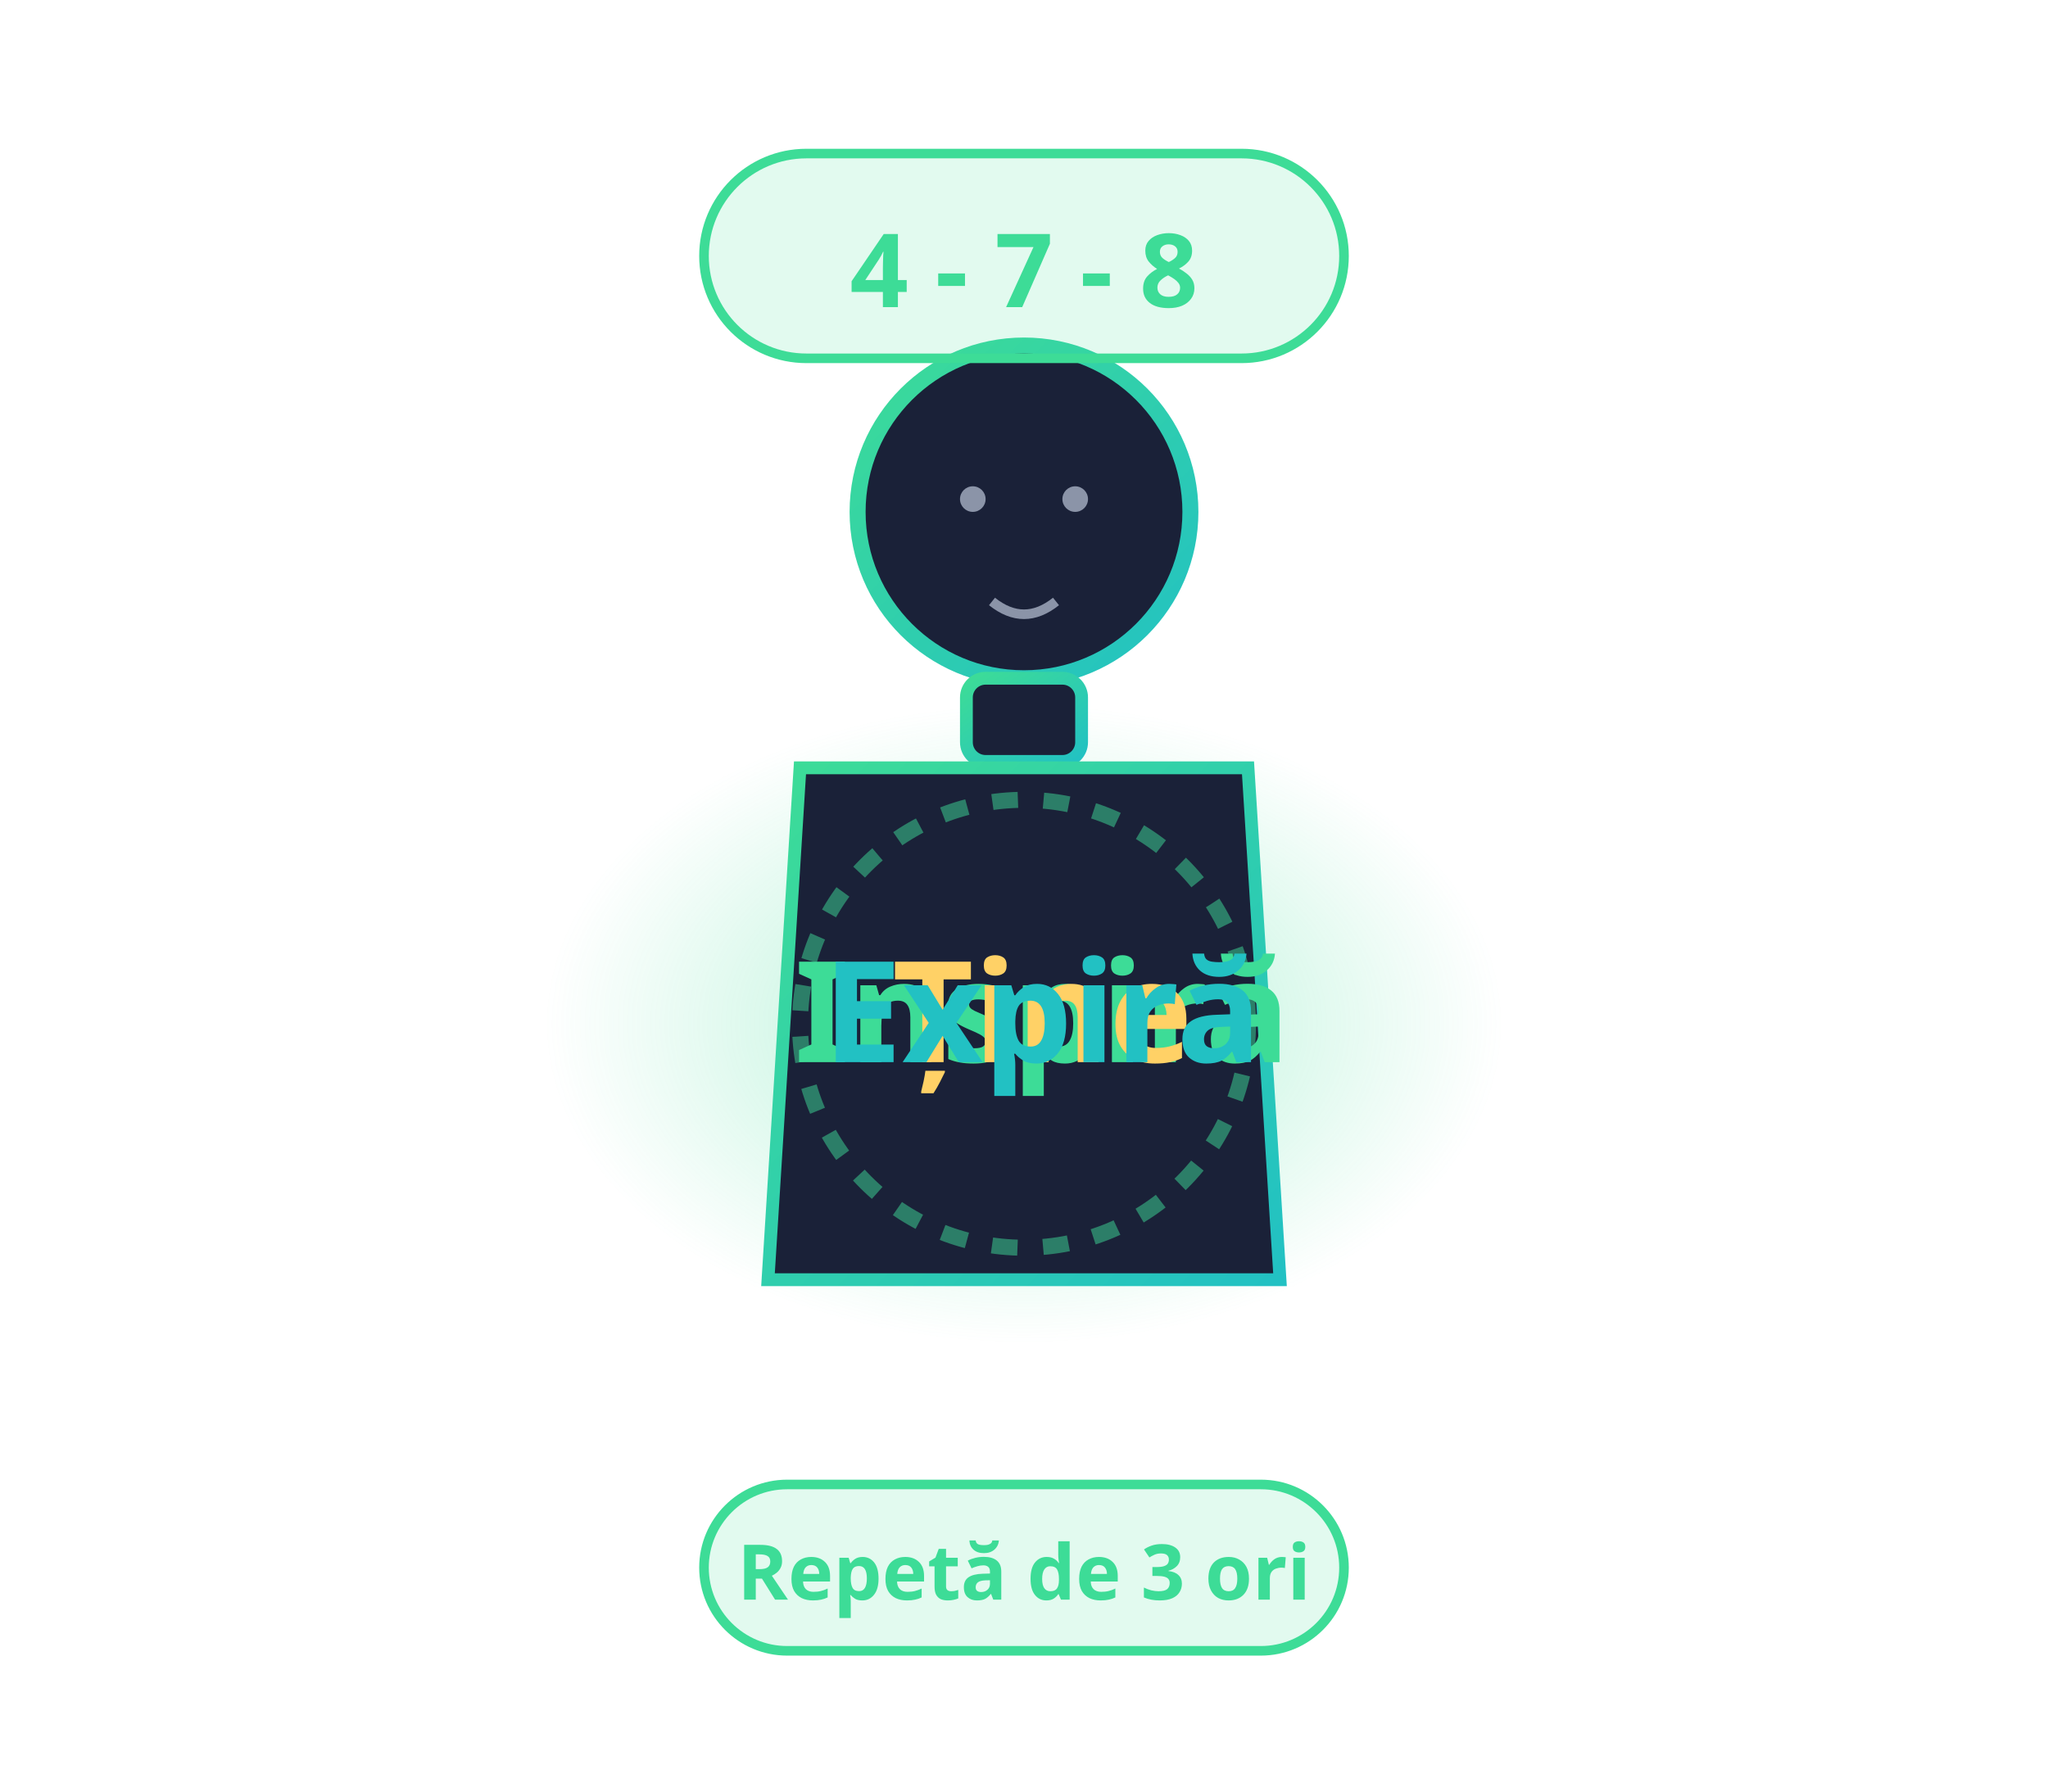
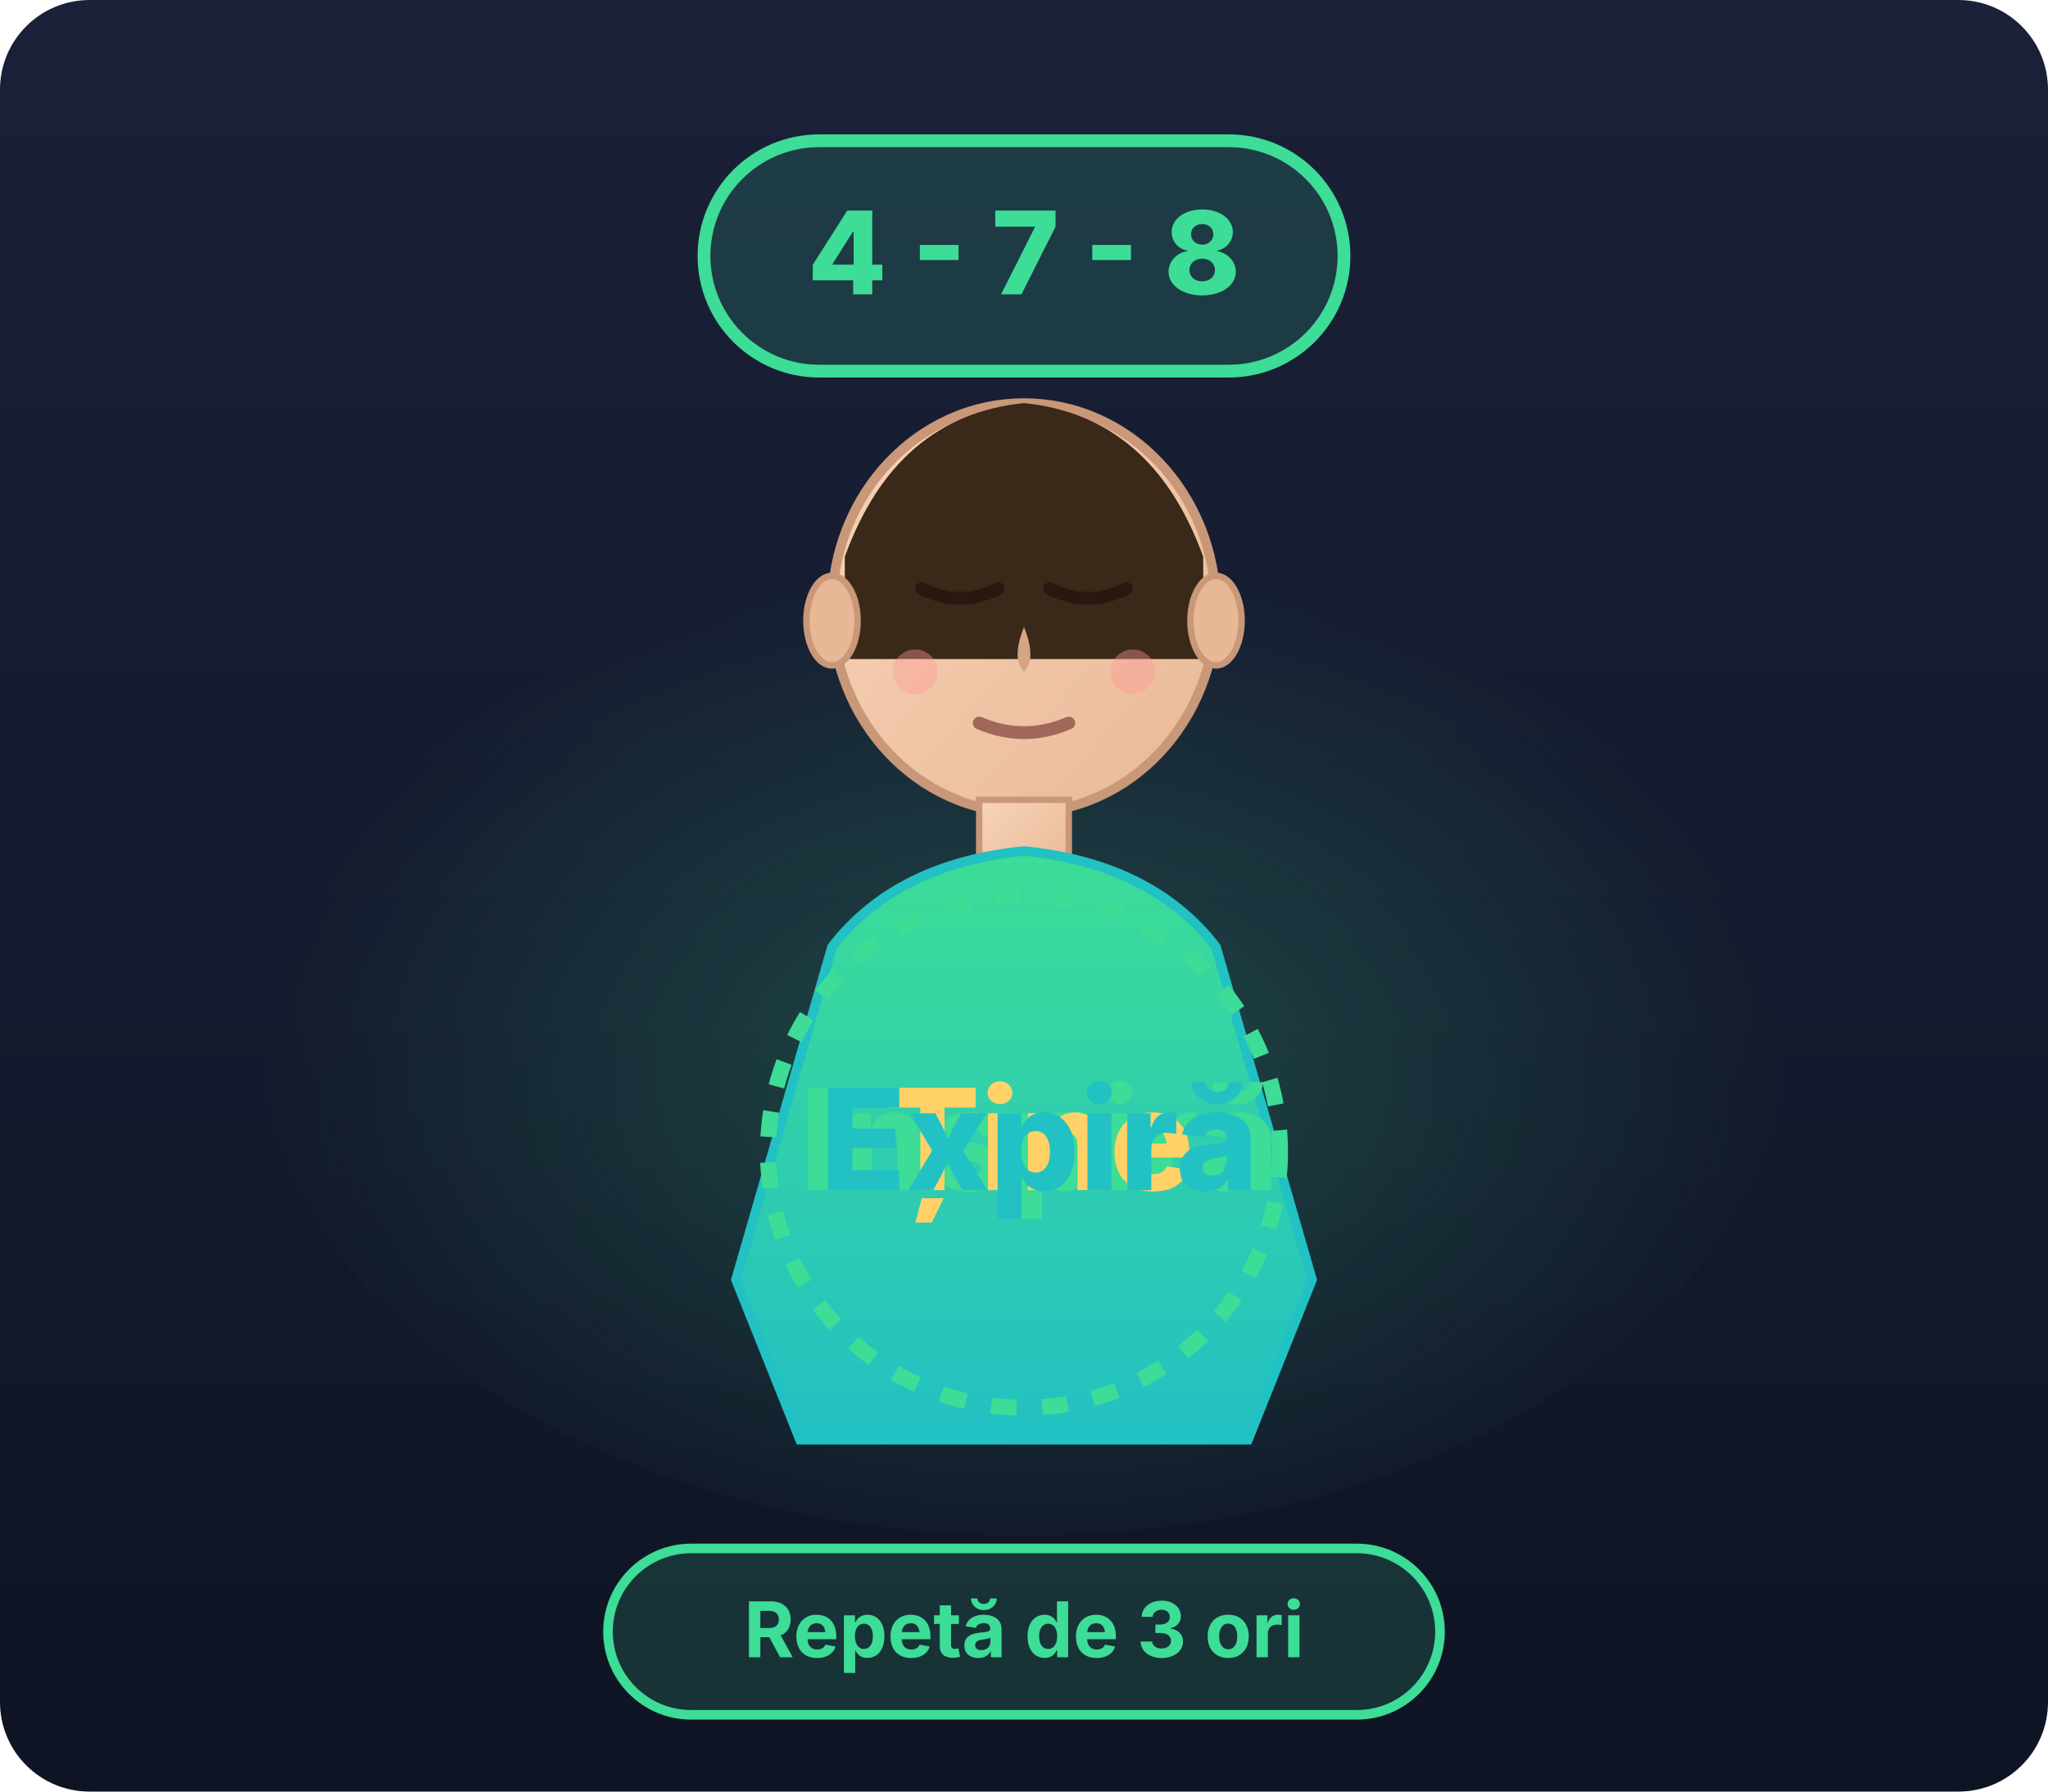
- <svg xmlns="http://www.w3.org/2000/svg" viewBox="0 0 320 280" aria-label="Exercițiu: respiră 4-7-8">
+ <svg xmlns="http://www.w3.org/2000/svg" viewBox="0 0 320 280">
  <defs>
-     <linearGradient id="brG" x1="0" y1="0" x2="1" y2="1">
+     <linearGradient id="bg6" x1="0" y1="0" x2="0" y2="1">
+       <stop offset="0%" stop-color="#1a2138" />
+       <stop offset="100%" stop-color="#0f1424" />
+     </linearGradient>
+     <radialGradient id="spot6" cx="50%" cy="55%">
+       <stop offset="0%" stop-color="#3ddc97" stop-opacity="0.25" />
+       <stop offset="100%" stop-color="#3ddc97" stop-opacity="0" />
+     </radialGradient>
+     <linearGradient id="skin6" x1="0" y1="0" x2="1" y2="1">
+       <stop offset="0%" stop-color="#f8d4b8" />
+       <stop offset="100%" stop-color="#e8b896" />
+     </linearGradient>
+     <linearGradient id="shirt6" x1="0" y1="0" x2="0" y2="1">
      <stop offset="0%" stop-color="#3ddc97" />
      <stop offset="100%" stop-color="#22c1c3" />
    </linearGradient>
-     <radialGradient id="brZone" cx="50%" cy="50%">
-       <stop offset="0%" stop-color="#3ddc97" stop-opacity="0.4" />
-       <stop offset="100%" stop-color="#3ddc97" stop-opacity="0" />
-     </radialGradient>
  </defs>
-   <ellipse cx="160" cy="160" rx="75" ry="50" fill="url(#brZone)" />
-   <circle cx="160" cy="80" r="26" fill="#1a2138" stroke="url(#brG)" stroke-width="2.5" />
-   <circle cx="152" cy="78" r="2" fill="#8b94a8" />
-   <circle cx="168" cy="78" r="2" fill="#8b94a8" />
-   <path d="M155,94 Q160,98 165,94" stroke="#8b94a8" stroke-width="1.5" fill="none" />
-   <rect x="151" y="106" width="18" height="13" rx="3" fill="#1a2138" stroke="url(#brG)" stroke-width="2" />
+   <rect width="320" height="280" fill="url(#bg6)" rx="14" />
+   <ellipse cx="160" cy="160" rx="120" ry="80" fill="url(#spot6)" />
+   <g transform="translate(160,40)">
+     <rect x="-50" y="-18" width="100" height="36" rx="18" fill="#3ddc97" opacity="0.15" />
+     <rect x="-50" y="-18" width="100" height="36" rx="18" fill="none" stroke="#3ddc97" stroke-width="2" />
+     <text x="0" y="6" text-anchor="middle" fill="#3ddc97" font-size="18" font-weight="800" font-family="-apple-system, sans-serif">4 - 7 - 8</text>
+   </g>
+   <ellipse cx="160" cy="95" rx="30" ry="32" fill="url(#skin6)" stroke="#c99878" stroke-width="1.5" />
+   <path d="M132,87 Q140,65 160,63 Q180,65 188,87 L188,103 L132,103 Z" fill="#3a2818" />
+   <ellipse cx="130" cy="97" rx="4" ry="7" fill="#e8b896" stroke="#c99878" stroke-width="1" />
+   <ellipse cx="190" cy="97" rx="4" ry="7" fill="#e8b896" stroke="#c99878" stroke-width="1" />
+   <path d="M143,85 Q150,82 157,85" stroke="#3a2818" stroke-width="2.5" fill="none" stroke-linecap="round" />
+   <path d="M163,85 Q170,82 177,85" stroke="#3a2818" stroke-width="2.5" fill="none" stroke-linecap="round" />
+   <path d="M144,92 Q150,95 156,92" stroke="#2a1810" stroke-width="2" fill="none" stroke-linecap="round" />
+   <path d="M164,92 Q170,95 176,92" stroke="#2a1810" stroke-width="2" fill="none" stroke-linecap="round" />
+   <path d="M160,98 Q158,103 160,105 Q162,103 160,98" fill="#d4a584" />
+   <path d="M153,113 Q160,116 167,113" stroke="#a0685a" stroke-width="2" fill="none" stroke-linecap="round" />
+   <circle cx="143" cy="105" r="3.5" fill="#ff9999" opacity="0.4" />
+   <circle cx="177" cy="105" r="3.5" fill="#ff9999" opacity="0.4" />
+   <rect x="153" y="125" width="14" height="13" fill="url(#skin6)" stroke="#c99878" stroke-width="1" />
  <g>
-     <animateTransform attributeName="transform" type="scale" values="1,1; 1.15,1.1; 1,1; 0.95,0.95; 1,1" dur="19s" repeatCount="indefinite" additive="sum" />
-     <animateTransform attributeName="transform" type="translate" values="0,0; -24,-8; 0,0; 8,8; 0,0" dur="19s" repeatCount="indefinite" additive="sum" />
-     <path d="M125,120 L195,120 L200,200 L120,200 Z" fill="#1a2138" stroke="url(#brG)" stroke-width="2" />
+     <animateTransform attributeName="transform" type="scale" values="1,1; 1.18,1.18; 1.18,1.18; 1,1; 1,1" keyTimes="0; 0.21; 0.59; 0.95; 1" dur="19s" repeatCount="indefinite" additive="sum" />
+     <animateTransform attributeName="transform" type="translate" values="160,160; 137,138; 137,138; 160,160; 160,160" keyTimes="0; 0.21; 0.59; 0.95; 1" dur="19s" repeatCount="indefinite" additive="sum" />
+     <path d="M115,200 L130,148 Q140,135 160,133 Q180,135 190,148 L205,200 L195,225 L125,225 Z" fill="url(#shirt6)" stroke="#22c1c3" stroke-width="1.5" />
  </g>
-   <circle cx="160" cy="160" r="35" fill="none" stroke="#3ddc97" stroke-width="2.5" stroke-dasharray="4 4" opacity="0.5">
-     <animate attributeName="r" values="30;55;30;25;30" dur="19s" repeatCount="indefinite" />
-     <animate attributeName="opacity" values="0.3;1;0.5;0.3;0.3" dur="19s" repeatCount="indefinite" />
+   <circle cx="160" cy="180" r="40" fill="none" stroke="#3ddc97" stroke-width="2.5" stroke-dasharray="4 4">
+     <animate attributeName="r" values="30;55;55;30;30" keyTimes="0;0.21;0.59;0.95;1" dur="19s" repeatCount="indefinite" />
+     <animate attributeName="opacity" values="0.3;1;1;0.3;0.3" keyTimes="0;0.21;0.59;0.95;1" dur="19s" repeatCount="indefinite" />
  </circle>
-   <g transform="translate(160,160)">
-     <text x="0" y="6" text-anchor="middle" fill="#3ddc97" font-size="22" font-weight="700" font-family="sans-serif">
-       <animate attributeName="opacity" values="1;1;0;0;0;0;0;0;1" keyTimes="0;0.21;0.22;0.59;0.6;0.92;0.94;1;1" dur="19s" repeatCount="indefinite" />
+   <g transform="translate(160,180)">
+     <text x="0" y="6" text-anchor="middle" fill="#3ddc97" font-size="22" font-weight="800" font-family="-apple-system, sans-serif">
+       <animate attributeName="opacity" values="1;1;0;0;0;1" keyTimes="0;0.21;0.22;0.59;0.95;1" dur="19s" repeatCount="indefinite" />
      Inspiră
    </text>
-     <text x="0" y="6" text-anchor="middle" fill="#ffd166" font-size="22" font-weight="700" font-family="sans-serif">
-       <animate attributeName="opacity" values="0;0;1;1;0;0;0;0" keyTimes="0;0.21;0.22;0.59;0.6;0.92;0.94;1" dur="19s" repeatCount="indefinite" />
+     <text x="0" y="6" text-anchor="middle" fill="#ffd166" font-size="22" font-weight="800" font-family="-apple-system, sans-serif">
+       <animate attributeName="opacity" values="0;0;1;1;0;0" keyTimes="0;0.21;0.22;0.59;0.95;1" dur="19s" repeatCount="indefinite" />
      Ține
    </text>
-     <text x="0" y="6" text-anchor="middle" fill="#22c1c3" font-size="22" font-weight="700" font-family="sans-serif">
-       <animate attributeName="opacity" values="0;0;0;0;1;1;0;0" keyTimes="0;0.21;0.22;0.59;0.6;0.92;0.94;1" dur="19s" repeatCount="indefinite" />
+     <text x="0" y="6" text-anchor="middle" fill="#22c1c3" font-size="22" font-weight="800" font-family="-apple-system, sans-serif">
+       <animate attributeName="opacity" values="0;0;0;0;1;1" keyTimes="0;0.21;0.22;0.59;0.95;1" dur="19s" repeatCount="indefinite" />
      Expiră
    </text>
  </g>
-   <g transform="translate(160,40)">
-     <rect x="-50" y="-16" width="100" height="32" rx="16" fill="rgba(61,220,151,0.15)" stroke="#3ddc97" stroke-width="1.5" />
-     <text x="0" y="8" text-anchor="middle" fill="#3ddc97" font-size="16" font-weight="700" font-family="sans-serif">
-       4 - 7 - 8
-     </text>
-   </g>
-   <g transform="translate(160,245)">
-     <rect x="-50" y="-13" width="100" height="26" rx="13" fill="rgba(61,220,151,0.15)" stroke="#3ddc97" stroke-width="1.5" />
-     <text x="0" y="5" text-anchor="middle" fill="#3ddc97" font-size="12" font-weight="600" font-family="sans-serif">
-       Repetă de 3 ori
-     </text>
+   <g transform="translate(160,255)">
+     <rect x="-65" y="-13" width="130" height="26" rx="13" fill="#3ddc97" opacity="0.15" />
+     <rect x="-65" y="-13" width="130" height="26" rx="13" fill="none" stroke="#3ddc97" stroke-width="1.5" />
+     <text x="0" y="4" text-anchor="middle" fill="#3ddc97" font-size="12" font-weight="700" font-family="-apple-system, sans-serif">Repetă de 3 ori</text>
  </g>
</svg>
